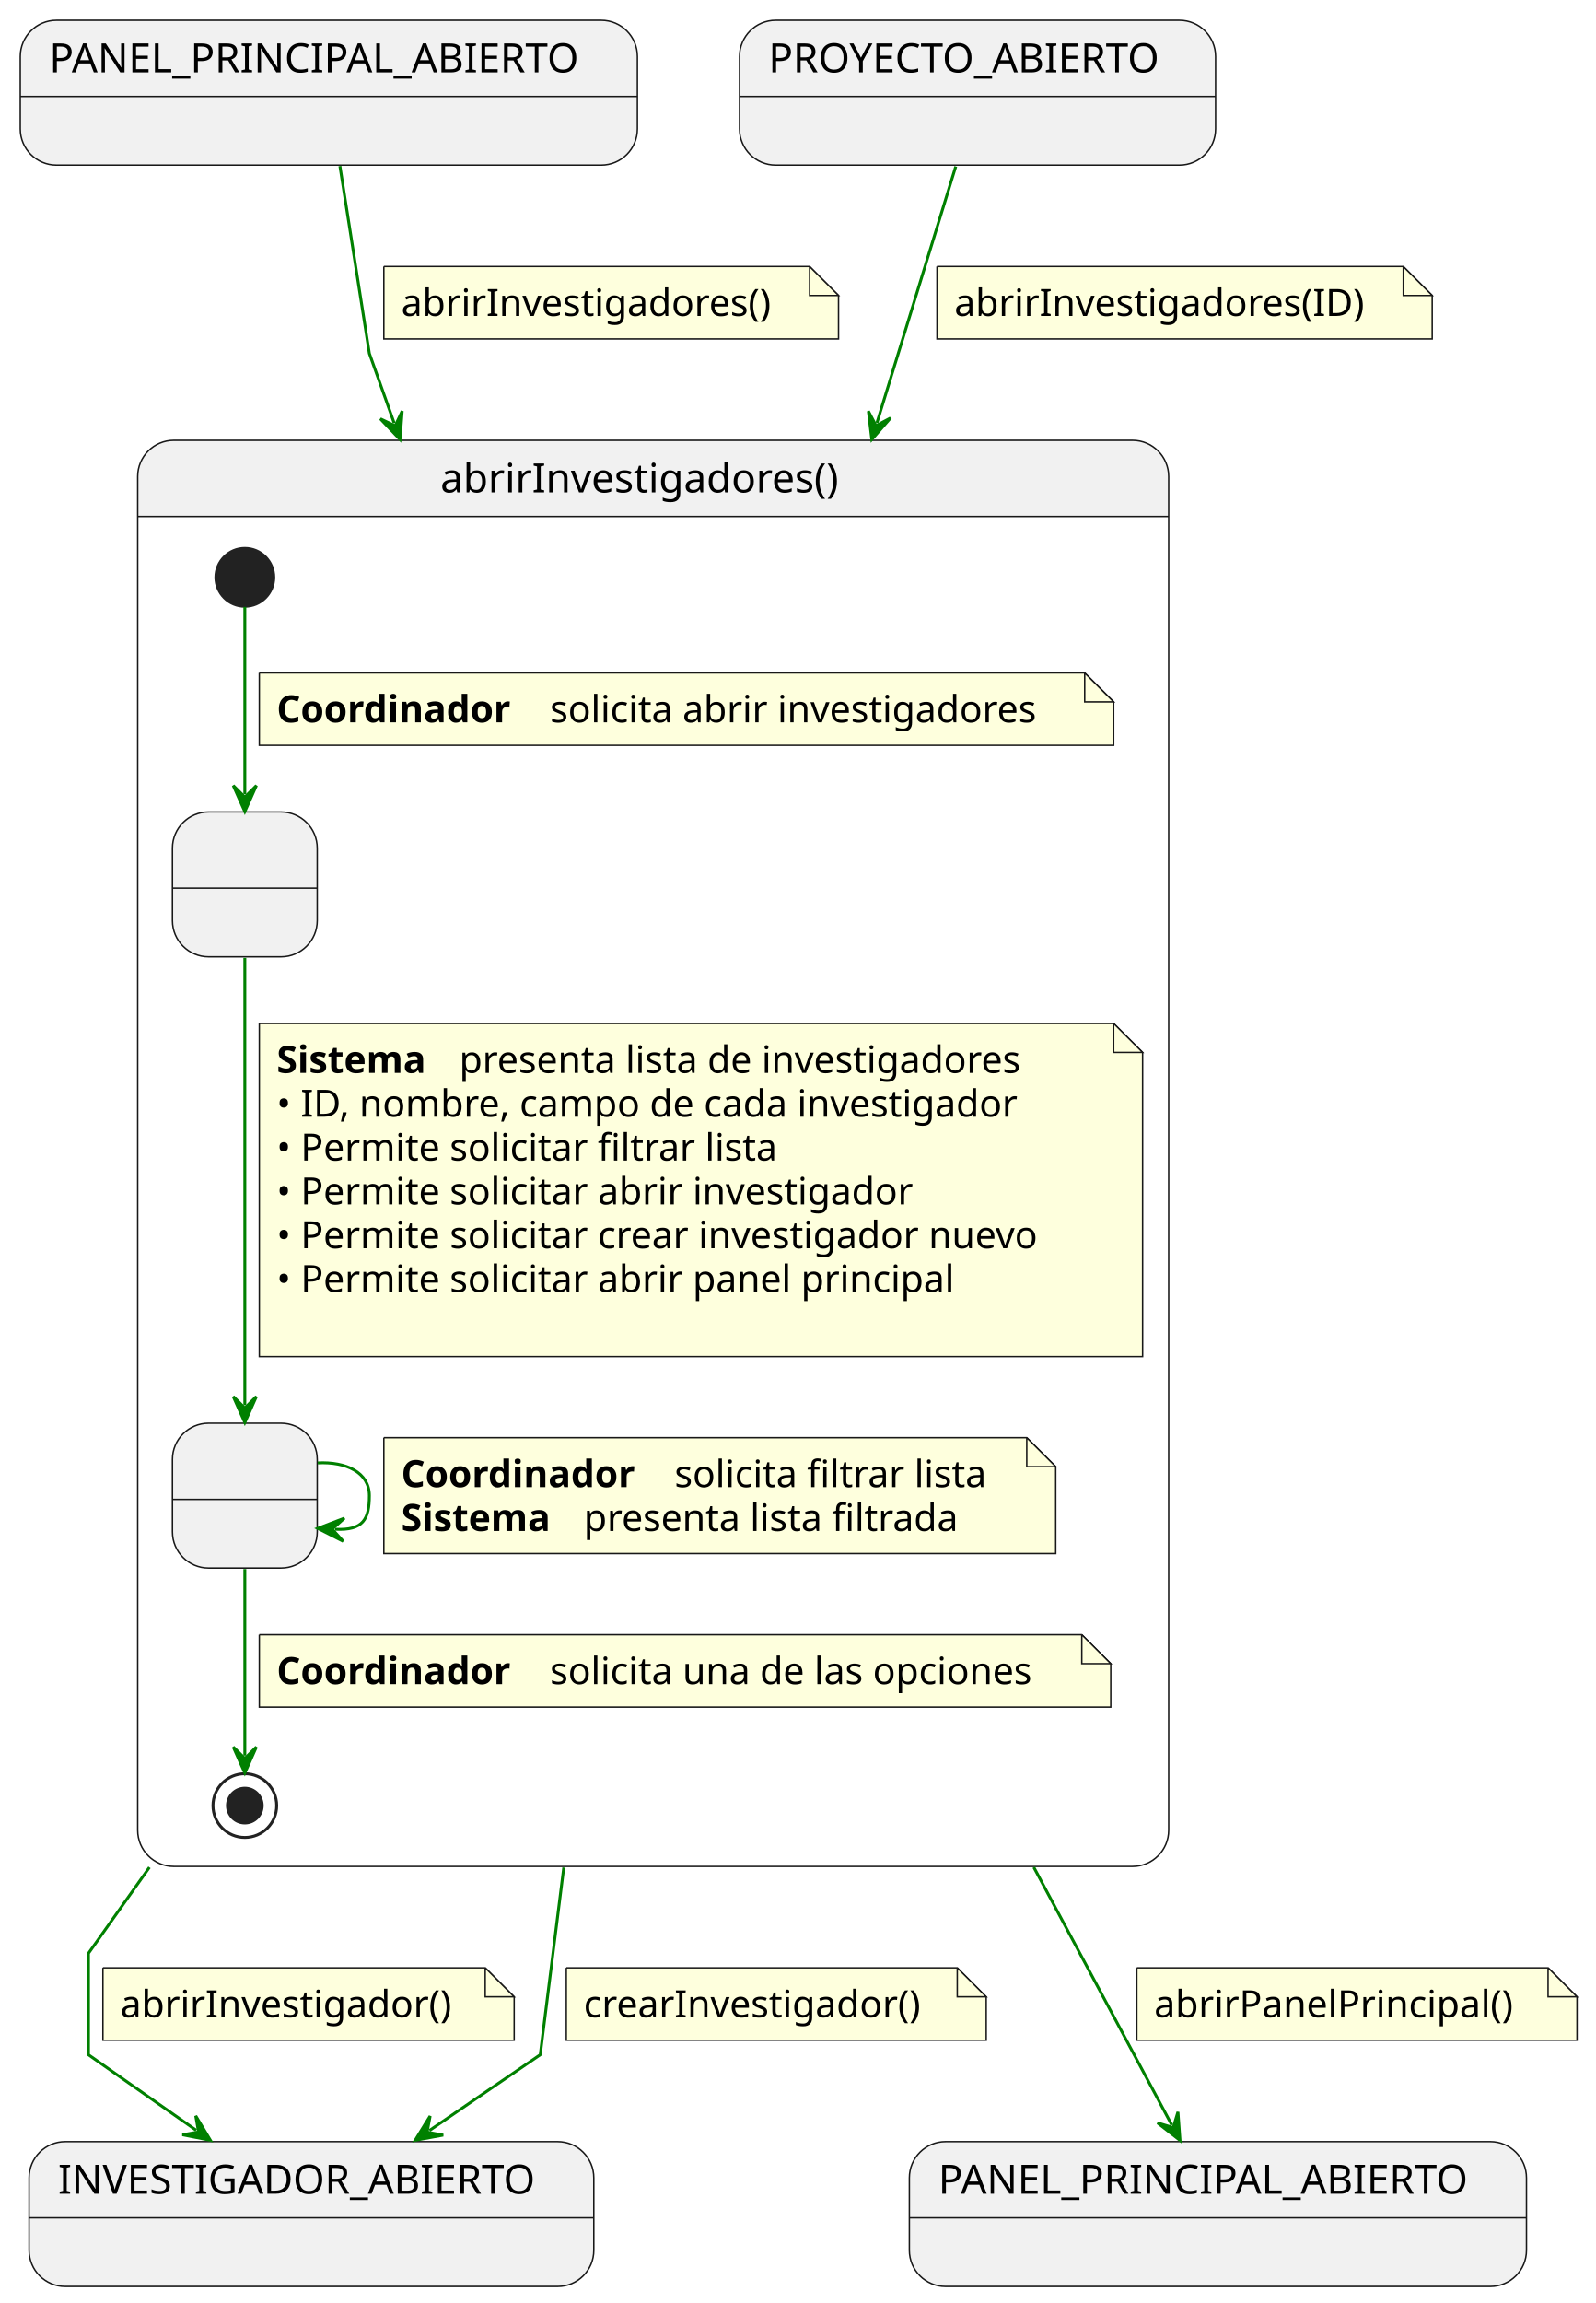
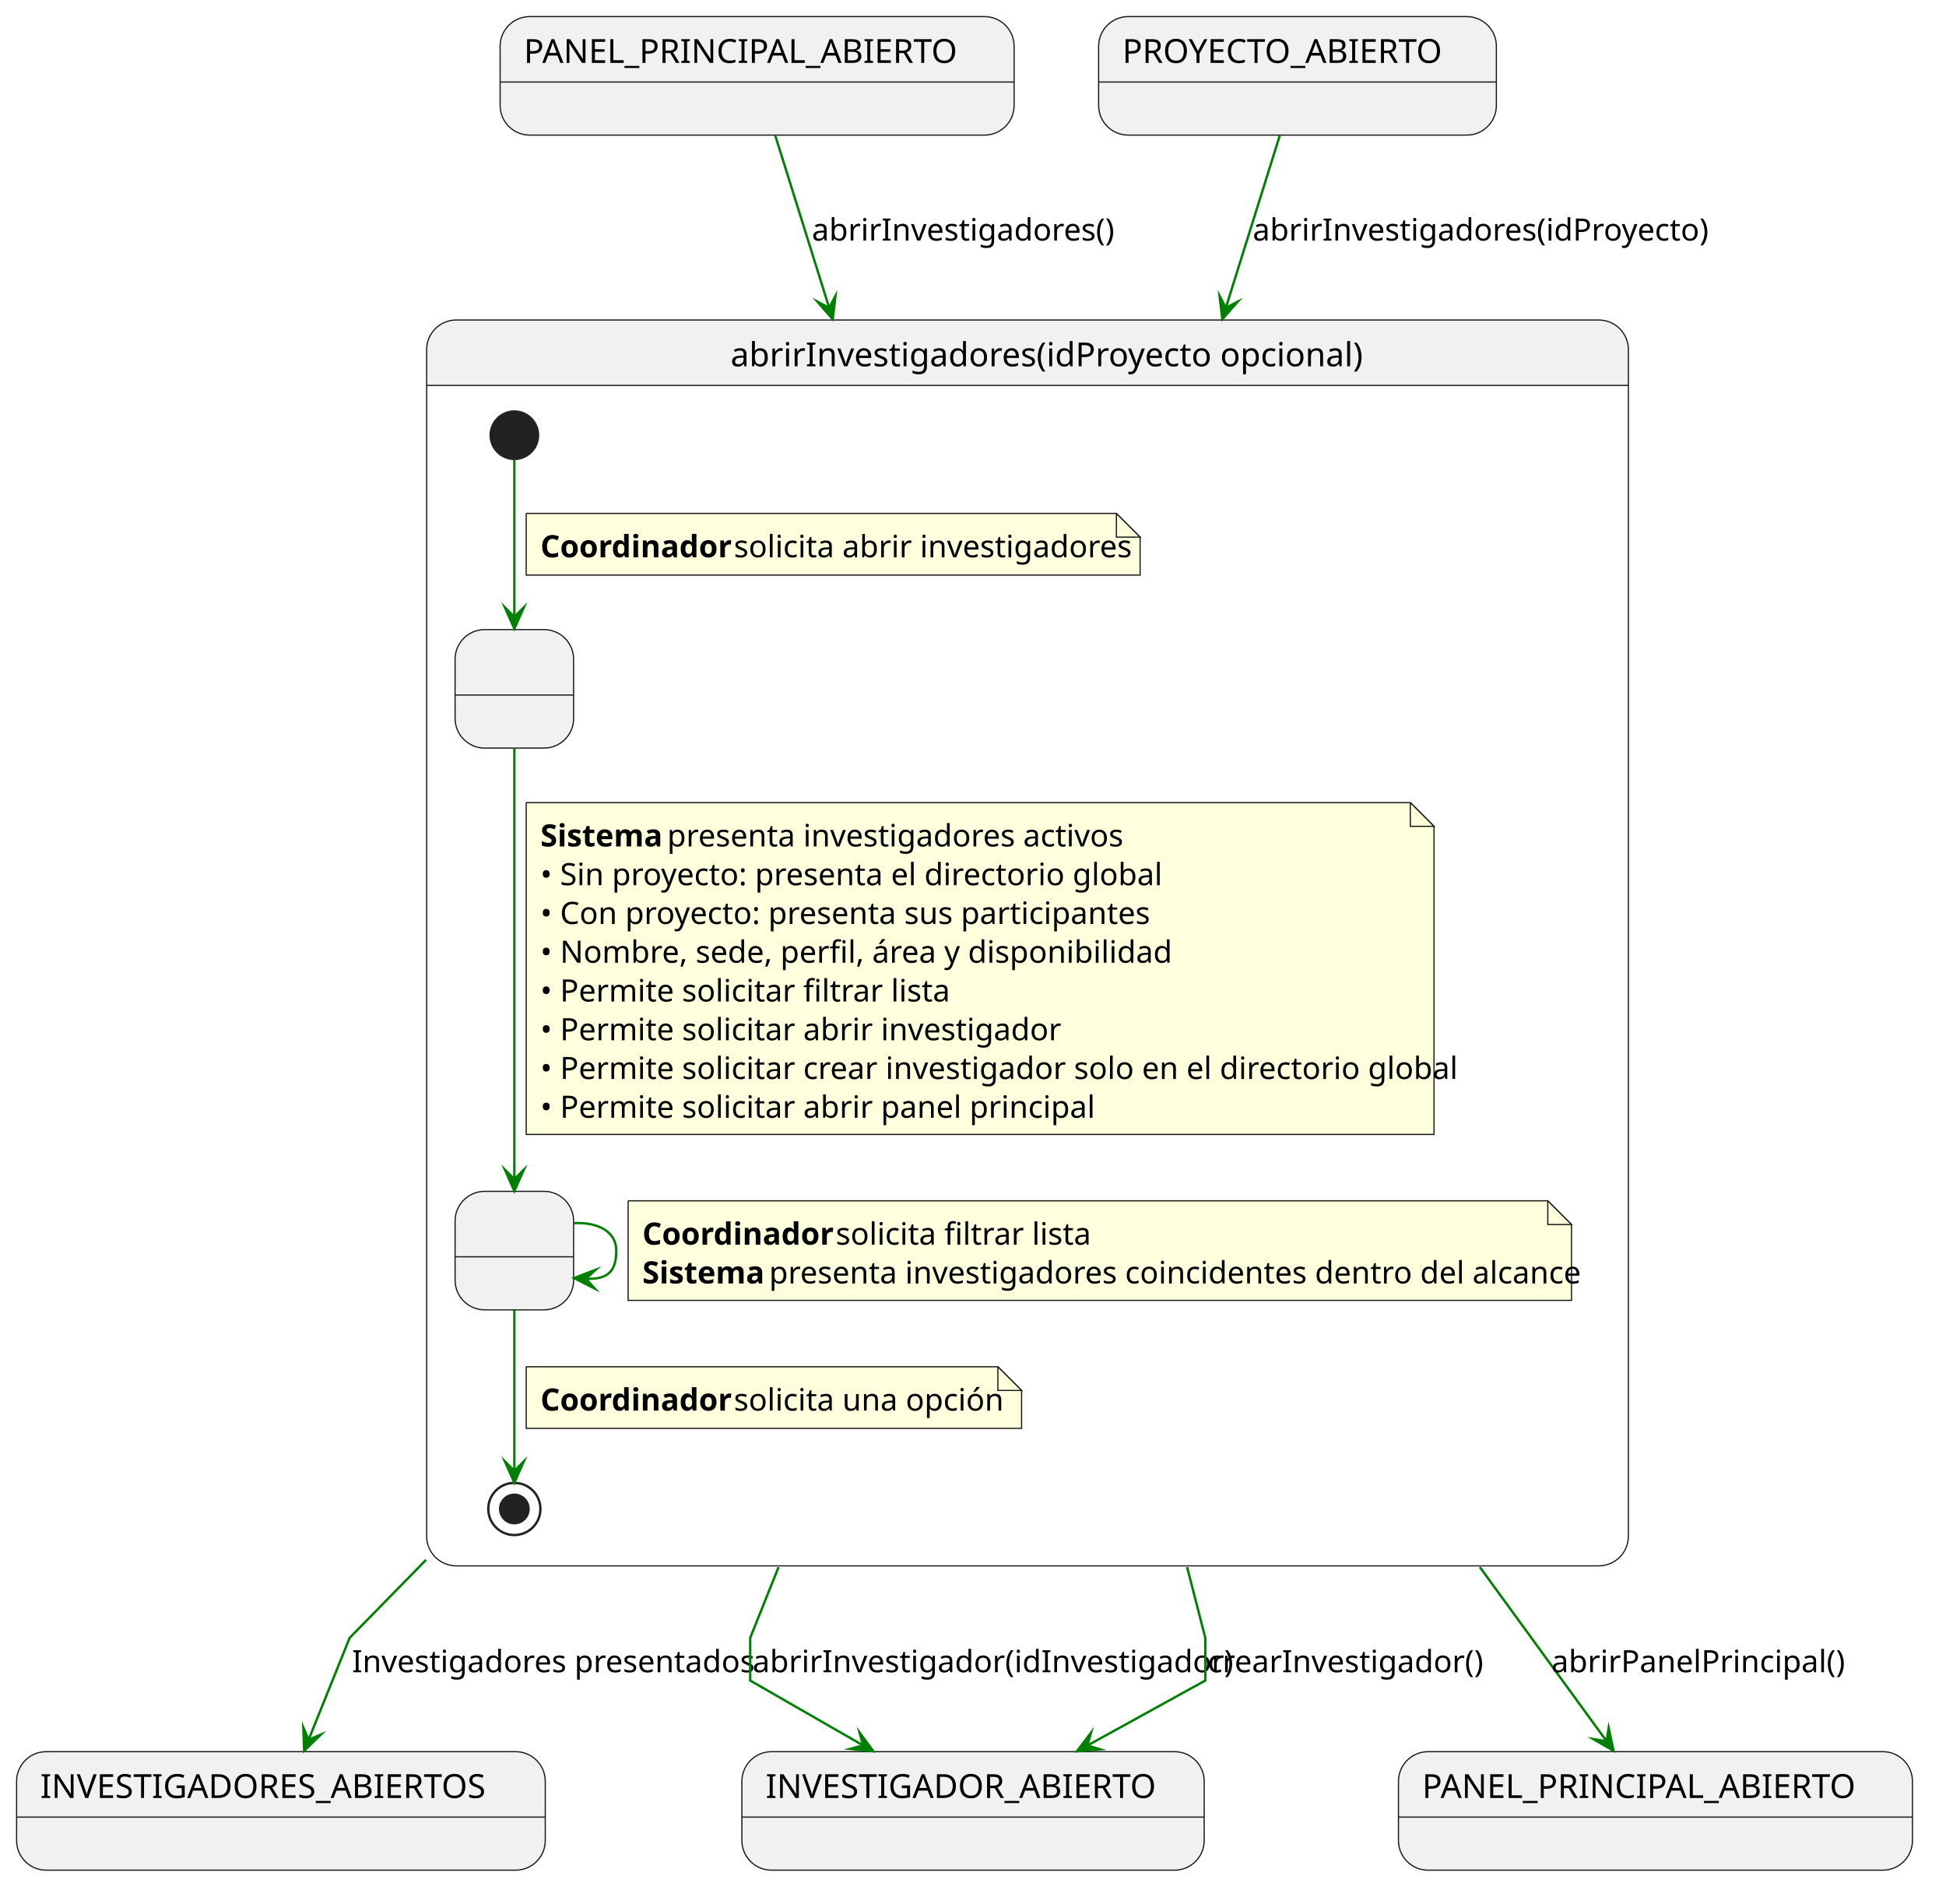
- <svg xmlns="http://www.w3.org/2000/svg" contentStyleType="text/css" data-diagram-type="STATE" height="795px" preserveAspectRatio="none" style="width:551px;height:795px;background:#FFFFFF;" version="1.1" viewBox="0 0 551 795" width="551px" zoomAndPan="magnify">
+ <svg xmlns="http://www.w3.org/2000/svg" contentStyleType="text/css" data-diagram-type="STATE" height="803px" preserveAspectRatio="none" style="width:821px;height:803px;background:#FFFFFF;" version="1.1" viewBox="0 0 821 803" width="821px" zoomAndPan="magnify">
  <defs />
  <g>
-     <g>
-       <rect fill="#F1F1F1" height="50" rx="12.5" ry="12.5" style="stroke:#181818;stroke-width:0.5;" width="213.088" x="7" y="7" />
-       <line style="stroke:#181818;stroke-width:0.5;" x1="7" x2="220.088" y1="33.297" y2="33.297" />
-       <text fill="#000000" font-family="sans-serif" font-size="14" lengthAdjust="spacing" textLength="193.088" x="17" y="24.995">PANEL_PRINCIPAL_ABIERTO</text>
+     <g class="entity" data-qualified-name="Panel" data-source-line="3" id="ent0001">
+       <rect fill="#F1F1F1" height="50" rx="12.5" ry="12.5" style="stroke:#181818;stroke-width:0.5;" width="216.848" x="211" y="7" />
+       <line style="stroke:#181818;stroke-width:0.5;" x1="211" x2="427.848" y1="34.609" y2="34.609" />
+       <text fill="#000000" font-family="sans-serif" font-size="14" lengthAdjust="spacing" textLength="196.848" x="221" y="26.533">PANEL_PRINCIPAL_ABIERTO</text>
    </g>
-     <path d="M60.04,152 L391.04,152 A12.5,12.5 0 0 1 403.54,164.5 L403.54,178.297 L47.54,178.297 L47.54,164.5 A12.5,12.5 0 0 1 60.04,152" fill="#F1F1F1" />
-     <rect fill="none" height="492.297" rx="12.5" ry="12.5" style="stroke:#181818;stroke-width:0.5;" width="356" x="47.54" y="152" />
-     <line style="stroke:#181818;stroke-width:0.5;" x1="47.54" x2="403.54" y1="178.297" y2="178.297" />
-     <text fill="#000000" font-family="sans-serif" font-size="14" lengthAdjust="spacing" textLength="146.945" x="152.067" y="169.995">abrirInvestigadores()</text>
-     <g>
-       <rect fill="#F1F1F1" height="50" rx="12.5" ry="12.5" style="stroke:#181818;stroke-width:0.5;" width="50" x="59.54" y="280.297" />
-       <line style="stroke:#181818;stroke-width:0.5;" x1="59.54" x2="109.54" y1="306.594" y2="306.594" />
-       <text fill="#000000" font-family="sans-serif" font-size="14" lengthAdjust="spacing" textLength="4.45" x="82.315" y="298.292"> </text>
+     <g class="entity" data-qualified-name="Proyecto" data-source-line="4" id="ent0002">
+       <rect fill="#F1F1F1" height="50" rx="12.5" ry="12.5" style="stroke:#181818;stroke-width:0.5;" width="167.807" x="463.5" y="7" />
+       <line style="stroke:#181818;stroke-width:0.5;" x1="463.5" x2="631.307" y1="34.609" y2="34.609" />
+       <text fill="#000000" font-family="sans-serif" font-size="14" lengthAdjust="spacing" textLength="147.807" x="473.5" y="26.533">PROYECTO_ABIERTO</text>
    </g>
-     <g>
-       <rect fill="#F1F1F1" height="50" rx="12.5" ry="12.5" style="stroke:#181818;stroke-width:0.5;" width="50" x="59.54" y="491.297" />
-       <line style="stroke:#181818;stroke-width:0.5;" x1="59.54" x2="109.54" y1="517.594" y2="517.594" />
-       <text fill="#000000" font-family="sans-serif" font-size="14" lengthAdjust="spacing" textLength="4.45" x="82.315" y="509.292"> </text>
+     <g class="entity" data-qualified-name="abrirInvestigadores" data-source-line="9" id="ent0003">
+       <path d="M192.5,135 L674.5,135 A12.5,12.5 0 0 1 687,147.5 L687,162.609 L180,162.609 L180,147.5 A12.5,12.5 0 0 1 192.5,135" fill="#F1F1F1" />
+       <rect fill="none" height="525.609" rx="12.5" ry="12.5" style="stroke:#181818;stroke-width:0.5;" width="507" x="180" y="135" />
+       <line style="stroke:#181818;stroke-width:0.5;" x1="180" x2="687" y1="162.609" y2="162.609" />
+       <text fill="#000000" font-family="sans-serif" font-size="14" lengthAdjust="spacing" textLength="250.571" x="308.214" y="154.533">abrirInvestigadores(idProyecto opcional)</text>
+       <g class="entity" data-qualified-name="abrirInvestigadores.MostrandoInvestigadores" data-source-line="10" id="ent0004">
+         <rect fill="#F1F1F1" height="50" rx="12.5" ry="12.5" style="stroke:#181818;stroke-width:0.5;" width="50" x="192" y="265.609" />
+         <line style="stroke:#181818;stroke-width:0.5;" x1="192" x2="242" y1="293.219" y2="293.219" />
+         <text fill="#000000" font-family="sans-serif" font-size="14" lengthAdjust="spacing" textLength="3.89" x="215.055" y="285.143"> </text>
+       </g>
+       <g class="entity" data-qualified-name="abrirInvestigadores.FiltrandoInvestigadores" data-source-line="11" id="ent0005">
+         <rect fill="#F1F1F1" height="50" rx="12.5" ry="12.5" style="stroke:#181818;stroke-width:0.5;" width="50" x="192" y="502.609" />
+         <line style="stroke:#181818;stroke-width:0.5;" x1="192" x2="242" y1="530.219" y2="530.219" />
+         <text fill="#000000" font-family="sans-serif" font-size="14" lengthAdjust="spacing" textLength="3.89" x="215.055" y="522.143"> </text>
+       </g>
+       <g class="start_entity" data-qualified-name="abrirInvestigadores..start.abrirInvestigadores" data-source-line="13" id="ent0008">
+         <ellipse cx="217" cy="183.609" fill="#222222" rx="10" ry="10" style="stroke:#222222;stroke-width:1;" />
+       </g>
+       <g class="end_entity" data-qualified-name="abrirInvestigadores..end.abrirInvestigadores" data-source-line="36" id="ent0012">
+         <ellipse cx="217" cy="636.609" fill="none" rx="11" ry="11" style="stroke:#222222;stroke-width:1;" />
+         <ellipse cx="217" cy="636.609" fill="#222222" rx="6" ry="6" style="stroke:#222222;stroke-width:1;" />
+       </g>
+       <g class="link" data-entity-1="ent0008" data-entity-2="ent0004" data-link-type="dependency" data-source-line="13" id="lnk9">
+         <path d="M217,193.929 C217,209.789 217,237.519 217,260.249" fill="none" id="*start*abrirInvestigadores-to-MostrandoInvestigadores" style="stroke:#008000;stroke-width:1;" />
+         <polygon fill="#008000" points="217,265.249,221,256.249,217,260.249,213,256.249,217,265.249" style="stroke:#008000;stroke-width:1;stroke-linejoin:miter;stroke-miterlimit:10;" />
+         <path d="M222,216.609 L222,242.609 L481,242.609 L481,226.609 L471,216.609 L222,216.609" fill="#FEFFDD" style="stroke:#181818;stroke-width:0.5;" />
+         <path d="M471,216.609 L471,226.609 L481,226.609 L471,216.609" fill="#FEFFDD" style="stroke:#181818;stroke-width:0.5;" />
+         <text fill="#000000" font-family="sans-serif" font-size="13" font-weight="700" lengthAdjust="spacing" textLength="77.994" x="228" y="235.105">Coordinador</text>
+         <text fill="#000000" font-family="sans-serif" font-size="13" lengthAdjust="spacing" textLength="156.793" x="309.606" y="235.105">solicita abrir investigadores</text>
+       </g>
+       <g class="link" data-entity-1="ent0004" data-entity-2="ent0005" data-link-type="dependency" data-source-line="18" id="lnk10">
+         <path d="M217,315.869 C217,361.019 217,452.429 217,497.479" fill="none" id="MostrandoInvestigadores-to-FiltrandoInvestigadores" style="stroke:#008000;stroke-width:1;" />
+         <polygon fill="#008000" points="217,502.479,221,493.479,217,497.479,213,493.479,217,502.479" style="stroke:#008000;stroke-width:1;stroke-linejoin:miter;stroke-miterlimit:10;" />
+         <path d="M222,338.609 L222,478.609 L605,478.609 L605,348.609 L595,338.609 L222,338.609" fill="#FEFFDD" style="stroke:#181818;stroke-width:0.5;" />
+         <path d="M595,338.609 L595,348.609 L605,348.609 L595,338.609" fill="#FEFFDD" style="stroke:#181818;stroke-width:0.5;" />
+         <text fill="#000000" font-family="sans-serif" font-size="13" font-weight="700" lengthAdjust="spacing" textLength="49.861" x="228" y="357.104">Sistema</text>
+         <text fill="#000000" font-family="sans-serif" font-size="13" lengthAdjust="spacing" textLength="182.102" x="281.473" y="357.104">presenta investigadores activos</text>
+         <text fill="#000000" font-family="sans-serif" font-size="13" lengthAdjust="spacing" textLength="248.085" x="228" y="373.456">• Sin proyecto: presenta el directorio global</text>
+         <text fill="#000000" font-family="sans-serif" font-size="13" lengthAdjust="spacing" textLength="245.191" x="228" y="389.808">• Con proyecto: presenta sus participantes</text>
+         <text fill="#000000" font-family="sans-serif" font-size="13" lengthAdjust="spacing" textLength="251.691" x="228" y="406.159">• Nombre, sede, perfil, área y disponibilidad</text>
+         <text fill="#000000" font-family="sans-serif" font-size="13" lengthAdjust="spacing" textLength="160.589" x="228" y="422.511">• Permite solicitar filtrar lista</text>
+         <text fill="#000000" font-family="sans-serif" font-size="13" lengthAdjust="spacing" textLength="204.686" x="228" y="438.862">• Permite solicitar abrir investigador</text>
+         <text fill="#000000" font-family="sans-serif" font-size="13" lengthAdjust="spacing" textLength="362.946" x="228" y="455.214">• Permite solicitar crear investigador solo en el directorio global</text>
+         <text fill="#000000" font-family="sans-serif" font-size="13" lengthAdjust="spacing" textLength="218.423" x="228" y="471.565">• Permite solicitar abrir panel principal</text>
+       </g>
+       <g class="link" data-entity-1="ent0005" data-entity-2="ent0005" data-link-type="dependency" data-source-line="30" id="lnk11">
+         <path d="M242.18,516.029 C251.91,515.519 260,519.379 260,527.609 C260,535.839 256.903,539.961 247.173,539.451" fill="none" id="FiltrandoInvestigadores-to-FiltrandoInvestigadores" style="stroke:#008000;stroke-width:1;" />
+         <polygon fill="#008000" points="242.18,539.189,250.958,543.655,247.173,539.451,251.377,535.666,242.18,539.189" style="stroke:#008000;stroke-width:1;stroke-linejoin:miter;stroke-miterlimit:10;" />
+         <path d="M265,506.609 L265,548.609 L663,548.609 L663,516.609 L653,506.609 L265,506.609" fill="#FEFFDD" style="stroke:#181818;stroke-width:0.5;" />
+         <path d="M653,506.609 L653,516.609 L663,516.609 L653,506.609" fill="#FEFFDD" style="stroke:#181818;stroke-width:0.5;" />
+         <text fill="#000000" font-family="sans-serif" font-size="13" font-weight="700" lengthAdjust="spacing" textLength="77.994" x="271" y="525.105">Coordinador</text>
+         <text fill="#000000" font-family="sans-serif" font-size="13" lengthAdjust="spacing" textLength="98.966" x="352.606" y="525.105">solicita filtrar lista</text>
+         <text fill="#000000" font-family="sans-serif" font-size="13" font-weight="700" lengthAdjust="spacing" textLength="49.861" x="271" y="541.456">Sistema</text>
+         <text fill="#000000" font-family="sans-serif" font-size="13" lengthAdjust="spacing" textLength="323.762" x="324.473" y="541.456">presenta investigadores coincidentes dentro del alcance</text>
+       </g>
+       <g class="link" data-entity-1="ent0005" data-entity-2="ent0012" data-link-type="dependency" data-source-line="36" id="lnk13">
+         <path d="M217,552.619 C217,575.539 217,603.969 217,620.529" fill="none" id="FiltrandoInvestigadores-to-*end*abrirInvestigadores" style="stroke:#008000;stroke-width:1;" />
+         <polygon fill="#008000" points="217,625.529,221,616.529,217,620.529,213,616.529,217,625.529" style="stroke:#008000;stroke-width:1;stroke-linejoin:miter;stroke-miterlimit:10;" />
+         <path d="M222,576.609 L222,602.609 L431,602.609 L431,586.609 L421,576.609 L222,576.609" fill="#FEFFDD" style="stroke:#181818;stroke-width:0.5;" />
+         <path d="M421,576.609 L421,586.609 L431,586.609 L421,576.609" fill="#FEFFDD" style="stroke:#181818;stroke-width:0.5;" />
+         <text fill="#000000" font-family="sans-serif" font-size="13" font-weight="700" lengthAdjust="spacing" textLength="77.994" x="228" y="595.105">Coordinador</text>
+         <text fill="#000000" font-family="sans-serif" font-size="13" lengthAdjust="spacing" textLength="106.958" x="309.606" y="595.105">solicita una opción</text>
+       </g>
    </g>
-     <ellipse cx="84.54" cy="199.297" fill="#222222" rx="10" ry="10" style="stroke:#222222;stroke-width:1;" />
-     <ellipse cx="84.54" cy="623.297" fill="none" rx="11" ry="11" style="stroke:#222222;stroke-width:1;" />
-     <ellipse cx="84.54" cy="623.297" fill="#222222" rx="6" ry="6" style="stroke:#222222;stroke-width:1;" />
-     <g class="link" data-entity-1="ent0003" data-entity-2="ent0004" data-link-type="dependency" data-source-line="14" id="lnk4">
-       <path d="M84.54,209.527 C84.54,225.237 84.54,251.657 84.54,274.167" fill="none" id="*start*abrirInvestigadores-to-MostrandoLista" style="stroke:#008000;stroke-width:1;" />
-       <polygon fill="#008000" points="84.54,280.167,88.54,271.167,84.54,275.167,80.54,271.167,84.54,280.167" style="stroke:#008000;stroke-width:1;" />
-       <path d="M89.54,232.297 L89.54,257.297 L384.54,257.297 L384.54,242.297 L374.54,232.297 L89.54,232.297" fill="#FEFFDD" style="stroke:#181818;stroke-width:0.5;" />
-       <path d="M374.54,232.297 L374.54,242.297 L384.54,242.297 L374.54,232.297" fill="#FEFFDD" style="stroke:#181818;stroke-width:0.5;" />
-       <text fill="#000000" font-family="sans-serif" font-size="13" font-weight="bold" lengthAdjust="spacing" textLength="90.251" x="95.54" y="249.364">Coordinador</text>
-       <text fill="#000000" font-family="sans-serif" font-size="13" lengthAdjust="spacing" textLength="180.121" x="189.923" y="249.364">solicita abrir investigadores</text>
+     <g class="entity" data-qualified-name="INVESTIGADORES_ABIERTOS" data-source-line="42" id="ent0014">
+       <rect fill="#F1F1F1" height="50" rx="12.5" ry="12.5" style="stroke:#181818;stroke-width:0.5;" width="223.048" x="7" y="739" />
+       <line style="stroke:#181818;stroke-width:0.5;" x1="7" x2="230.048" y1="766.609" y2="766.609" />
+       <text fill="#000000" font-family="sans-serif" font-size="14" lengthAdjust="spacing" textLength="203.048" x="17" y="758.533">INVESTIGADORES_ABIERTOS</text>
    </g>
-     <g class="link" data-entity-1="ent0004" data-entity-2="ent0005" data-link-type="dependency" data-source-line="19" id="lnk5">
-       <path d="M84.54,330.677 C84.54,370.957 84.54,444.897 84.54,485.067" fill="none" id="MostrandoLista-to-FiltrandoLista" style="stroke:#008000;stroke-width:1;" />
-       <polygon fill="#008000" points="84.54,491.067,88.54,482.067,84.54,486.067,80.54,482.067,84.54,491.067" style="stroke:#008000;stroke-width:1;" />
-       <path d="M89.54,353.297 L89.54,468.297 L394.54,468.297 L394.54,363.297 L384.54,353.297 L89.54,353.297" fill="#FEFFDD" style="stroke:#181818;stroke-width:0.5;" />
-       <path d="M384.54,353.297 L384.54,363.297 L394.54,363.297 L384.54,353.297" fill="#FEFFDD" style="stroke:#181818;stroke-width:0.5;" />
-       <text fill="#000000" font-family="sans-serif" font-size="13" font-weight="bold" lengthAdjust="spacing" textLength="58.906" x="95.54" y="370.364">Sistema</text>
-       <text fill="#000000" font-family="sans-serif" font-size="13" lengthAdjust="spacing" textLength="208.94" x="158.579" y="370.364">presenta lista de investigadores</text>
-       <text fill="#000000" font-family="sans-serif" font-size="13" lengthAdjust="spacing" textLength="277.38" x="95.54" y="385.497">• ID, nombre, campo de cada investigador</text>
-       <text fill="#000000" font-family="sans-serif" font-size="13" lengthAdjust="spacing" textLength="188.481" x="95.54" y="400.629">• Permite solicitar filtrar lista</text>
-       <text fill="#000000" font-family="sans-serif" font-size="13" lengthAdjust="spacing" textLength="237.18" x="95.54" y="415.762">• Permite solicitar abrir investigador</text>
-       <text fill="#000000" font-family="sans-serif" font-size="13" lengthAdjust="spacing" textLength="284.718" x="95.54" y="430.895">• Permite solicitar crear investigador nuevo</text>
-       <text fill="#000000" font-family="sans-serif" font-size="13" lengthAdjust="spacing" textLength="252.624" x="95.54" y="446.028">• Permite solicitar abrir panel principal</text>
-       <text fill="#000000" font-family="sans-serif" font-size="13" lengthAdjust="spacing" textLength="4.132" x="95.54" y="461.161"> </text>
+     <g class="entity" data-qualified-name="INVESTIGADOR_ABIERTO" data-source-line="43" id="ent0016">
+       <rect fill="#F1F1F1" height="50" rx="12.5" ry="12.5" style="stroke:#181818;stroke-width:0.5;" width="195.034" x="313" y="739" />
+       <line style="stroke:#181818;stroke-width:0.5;" x1="313" x2="508.034" y1="766.609" y2="766.609" />
+       <text fill="#000000" font-family="sans-serif" font-size="14" lengthAdjust="spacing" textLength="175.034" x="323" y="758.533">INVESTIGADOR_ABIERTO</text>
    </g>
-     <g class="link" data-entity-1="ent0005" data-entity-2="ent0005" data-link-type="dependency" data-source-line="30" id="lnk6">
-       <path d="M109.72,504.997 C119.45,504.497 127.54,508.257 127.54,516.297 C127.54,524.337 125.442,528.405 115.712,527.905" fill="none" id="FiltrandoLista-to-FiltrandoLista" style="stroke:#008000;stroke-width:1;" />
-       <polygon fill="#008000" points="109.72,527.597,118.503,532.053,114.713,527.854,118.913,524.064,109.72,527.597" style="stroke:#008000;stroke-width:1;" />
-       <path d="M132.54,496.297 L132.54,536.297 L364.54,536.297 L364.54,506.297 L354.54,496.297 L132.54,496.297" fill="#FEFFDD" style="stroke:#181818;stroke-width:0.5;" />
-       <path d="M354.54,496.297 L354.54,506.297 L364.54,506.297 L354.54,496.297" fill="#FEFFDD" style="stroke:#181818;stroke-width:0.5;" />
-       <text fill="#000000" font-family="sans-serif" font-size="13" font-weight="bold" lengthAdjust="spacing" textLength="90.251" x="138.54" y="513.364">Coordinador</text>
-       <text fill="#000000" font-family="sans-serif" font-size="13" lengthAdjust="spacing" textLength="116.651" x="232.923" y="513.364">solicita filtrar lista</text>
-       <text fill="#000000" font-family="sans-serif" font-size="13" font-weight="bold" lengthAdjust="spacing" textLength="58.906" x="138.54" y="528.497">Sistema</text>
-       <text fill="#000000" font-family="sans-serif" font-size="13" lengthAdjust="spacing" textLength="139.42" x="201.579" y="528.497">presenta lista filtrada</text>
+     <g class="entity" data-qualified-name="PANEL_PRINCIPAL_ABIERTO" data-source-line="45" id="ent0019">
+       <rect fill="#F1F1F1" height="50" rx="12.5" ry="12.5" style="stroke:#181818;stroke-width:0.5;" width="216.848" x="590" y="739" />
+       <line style="stroke:#181818;stroke-width:0.5;" x1="590" x2="806.848" y1="766.609" y2="766.609" />
+       <text fill="#000000" font-family="sans-serif" font-size="14" lengthAdjust="spacing" textLength="196.848" x="600" y="758.533">PANEL_PRINCIPAL_ABIERTO</text>
    </g>
-     <g class="link" data-entity-1="ent0005" data-entity-2="ent0007" data-link-type="dependency" data-source-line="36" id="lnk8">
-       <path d="M84.54,541.647 C84.54,563.947 84.54,589.857 84.54,606.037" fill="none" id="FiltrandoLista-to-*end*abrirInvestigadores" style="stroke:#008000;stroke-width:1;" />
-       <polygon fill="#008000" points="84.54,612.037,88.54,603.037,84.54,607.037,80.54,603.037,84.54,612.037" style="stroke:#008000;stroke-width:1;" />
-       <path d="M89.54,564.297 L89.54,589.297 L383.54,589.297 L383.54,574.297 L373.54,564.297 L89.54,564.297" fill="#FEFFDD" style="stroke:#181818;stroke-width:0.5;" />
-       <path d="M373.54,564.297 L373.54,574.297 L383.54,574.297 L373.54,564.297" fill="#FEFFDD" style="stroke:#181818;stroke-width:0.5;" />
-       <text fill="#000000" font-family="sans-serif" font-size="13" font-weight="bold" lengthAdjust="spacing" textLength="90.251" x="95.54" y="581.364">Coordinador</text>
-       <text fill="#000000" font-family="sans-serif" font-size="13" lengthAdjust="spacing" textLength="179.277" x="189.923" y="581.364">solicita una de las opciones</text>
+     <g class="link" data-entity-1="ent0001" data-entity-2="ent0003" data-link-type="dependency" data-source-line="6" id="lnk6">
+       <path d="M327.07,57.16 C332.84,75.58 339.956,98.329 349.836,129.879" fill="none" id="Panel-to-abrirInvestigadores" style="stroke:#008000;stroke-width:1;" />
+       <polygon fill="#008000" points="351.33,134.65,352.458,124.866,349.836,129.879,344.823,127.257,351.33,134.65" style="stroke:#008000;stroke-width:1;stroke-linejoin:miter;stroke-miterlimit:10;" />
+       <text fill="#000000" font-family="sans-serif" font-size="13" lengthAdjust="spacing" textLength="119.215" x="342.5" y="101.495">abrirInvestigadores()</text>
    </g>
-     <g>
-       <rect fill="#F1F1F1" height="50" rx="12.5" ry="12.5" style="stroke:#181818;stroke-width:0.5;" width="164.389" x="255.35" y="7" />
-       <line style="stroke:#181818;stroke-width:0.5;" x1="255.35" x2="419.739" y1="33.297" y2="33.297" />
-       <text fill="#000000" font-family="sans-serif" font-size="14" lengthAdjust="spacing" textLength="144.389" x="265.35" y="24.995">PROYECTO_ABIERTO</text>
+     <g class="link" data-entity-1="ent0002" data-entity-2="ent0003" data-link-type="dependency" data-source-line="7" id="lnk7">
+       <path d="M539.93,57.16 C534.16,75.58 527.044,98.329 517.164,129.879" fill="none" id="Proyecto-to-abrirInvestigadores" style="stroke:#008000;stroke-width:1;" />
+       <polygon fill="#008000" points="515.67,134.65,522.177,127.257,517.164,129.879,514.542,124.866,515.67,134.65" style="stroke:#008000;stroke-width:1;stroke-linejoin:miter;stroke-miterlimit:10;" />
+       <text fill="#000000" font-family="sans-serif" font-size="13" lengthAdjust="spacing" textLength="180.635" x="528.5" y="101.495">abrirInvestigadores(idProyecto)</text>
    </g>
-     <g>
-       <rect fill="#F1F1F1" height="50" rx="12.5" ry="12.5" style="stroke:#181818;stroke-width:0.5;" width="195" x="10.04" y="739.3" />
-       <line style="stroke:#181818;stroke-width:0.5;" x1="10.04" x2="205.04" y1="765.597" y2="765.597" />
-       <text fill="#000000" font-family="sans-serif" font-size="14" lengthAdjust="spacing" textLength="175" x="20.04" y="757.295">INVESTIGADOR_ABIERTO</text>
+     <g class="link" data-entity-1="ent0003" data-entity-2="ent0014" data-link-type="dependency" data-source-line="42" id="lnk15">
+       <path d="M179.75,658.07 C159.99,678.25 147.5,691 147.5,691 C147.5,691 138.598,713.102 130.188,733.982" fill="none" id="abrirInvestigadores-to-INVESTIGADORES_ABIERTOS" style="stroke:#008000;stroke-width:1;" />
+       <polygon fill="#008000" points="128.32,738.62,135.393,731.766,130.188,733.982,127.972,728.777,128.32,738.62" style="stroke:#008000;stroke-width:1;stroke-linejoin:miter;stroke-miterlimit:10;" />
+       <text fill="#000000" font-family="sans-serif" font-size="13" lengthAdjust="spacing" textLength="159.713" x="148.5" y="705.495">Investigadores presentados</text>
    </g>
-     <g>
-       <rect fill="#F1F1F1" height="50" rx="12.5" ry="12.5" style="stroke:#181818;stroke-width:0.5;" width="213.088" x="314" y="739.3" />
-       <line style="stroke:#181818;stroke-width:0.5;" x1="314" x2="527.088" y1="765.597" y2="765.597" />
-       <text fill="#000000" font-family="sans-serif" font-size="14" lengthAdjust="spacing" textLength="193.088" x="324" y="757.295">PANEL_PRINCIPAL_ABIERTO</text>
+     <g class="link" data-entity-1="ent0003" data-entity-2="ent0016" data-link-type="dependency" data-source-line="43" id="lnk17">
+       <path d="M328.47,661.12 C321.1,679.52 316.5,691 316.5,691 C316.5,691 316.5,709 316.5,709 C316.5,709 339.084,721.981 364.114,736.351" fill="none" id="abrirInvestigadores-to-INVESTIGADOR_ABIERTO" style="stroke:#008000;stroke-width:1;" />
+       <polygon fill="#008000" points="368.45,738.84,362.636,730.89,364.114,736.351,358.653,737.828,368.45,738.84" style="stroke:#008000;stroke-width:1;stroke-linejoin:miter;stroke-miterlimit:10;" />
+       <text fill="#000000" font-family="sans-serif" font-size="13" lengthAdjust="spacing" textLength="186.424" x="317.5" y="705.495">abrirInvestigador(idInvestigador)</text>
    </g>
-     <g class="link" data-entity-1="ent0002" data-entity-2="ent0003" data-link-type="dependency" data-source-line="4" id="lnk2">
-       <path d="M117.37,57.32 C121.51,83.67 127.54,122 127.54,122 C127.54,122 129.619,127.817 136.109,146.057" fill="none" id="in1-to-abrirInvestigadores" style="stroke:#008000;stroke-width:1;" />
-       <polygon fill="#008000" points="138.12,151.71,138.871,141.89,136.444,146.999,131.334,144.572,138.12,151.71" style="stroke:#008000;stroke-width:1;" />
-       <path d="M132.54,92 L132.54,117 L289.54,117 L289.54,102 L279.54,92 L132.54,92" fill="#FEFFDD" style="stroke:#181818;stroke-width:0.5;" />
-       <path d="M279.54,92 L279.54,102 L289.54,102 L279.54,92" fill="#FEFFDD" style="stroke:#181818;stroke-width:0.5;" />
-       <text fill="#000000" font-family="sans-serif" font-size="13" lengthAdjust="spacing" textLength="136.449" x="138.54" y="109.067">abrirInvestigadores()</text>
+     <g class="link" data-entity-1="ent0003" data-entity-2="ent0016" data-link-type="dependency" data-source-line="44" id="lnk18">
+       <path d="M500.83,661.12 C505.55,679.52 508.5,691 508.5,691 C508.5,691 508.5,709 508.5,709 C508.5,709 484.81,722.058 458.72,736.428" fill="none" id="abrirInvestigadores-to-INVESTIGADOR_ABIERTO-1" style="stroke:#008000;stroke-width:1;" />
+       <polygon fill="#008000" points="454.34,738.84,464.153,738.002,458.72,736.428,460.293,730.994,454.34,738.84" style="stroke:#008000;stroke-width:1;stroke-linejoin:miter;stroke-miterlimit:10;" />
+       <text fill="#000000" font-family="sans-serif" font-size="13" lengthAdjust="spacing" textLength="109.097" x="509.5" y="705.495">crearInvestigador()</text>
    </g>
-     <g class="link" data-entity-1="ent0009" data-entity-2="ent0003" data-link-type="dependency" data-source-line="43" id="lnk10">
-       <path d="M330.02,57.46 C323.35,79.15 314.613,107.545 302.793,145.985" fill="none" id="PROYECTO_ABIERTO-to-abrirInvestigadores" style="stroke:#008000;stroke-width:1;" />
-       <polygon fill="#008000" points="301.03,151.72,307.498,144.293,302.5,146.941,299.852,141.942,301.03,151.72" style="stroke:#008000;stroke-width:1;" />
-       <path d="M323.54,92 L323.54,117 L494.54,117 L494.54,102 L484.54,92 L323.54,92" fill="#FEFFDD" style="stroke:#181818;stroke-width:0.5;" />
-       <path d="M484.54,92 L484.54,102 L494.54,102 L484.54,92" fill="#FEFFDD" style="stroke:#181818;stroke-width:0.5;" />
-       <text fill="#000000" font-family="sans-serif" font-size="13" lengthAdjust="spacing" textLength="150.293" x="329.54" y="109.067">abrirInvestigadores(ID)</text>
-     </g>
-     <g class="link" data-entity-1="ent0003" data-entity-2="ent0011" data-link-type="dependency" data-source-line="49" id="lnk12">
-       <path d="M51.6,644.59 C38.67,662.84 30.54,674.3 30.54,674.3 C30.54,674.3 30.54,709.3 30.54,709.3 C30.54,709.3 47.368,721.094 67.738,735.384" fill="none" id="abrirInvestigadores-to-INVESTIGADOR_ABIERTO" style="stroke:#008000;stroke-width:1;" />
-       <polygon fill="#008000" points="72.65,738.83,67.579,730.387,68.557,735.958,62.985,736.936,72.65,738.83" style="stroke:#008000;stroke-width:1;" />
-       <path d="M35.54,679.3 L35.54,704.3 L177.54,704.3 L177.54,689.3 L167.54,679.3 L35.54,679.3" fill="#FEFFDD" style="stroke:#181818;stroke-width:0.5;" />
-       <path d="M167.54,679.3 L167.54,689.3 L177.54,689.3 L167.54,679.3" fill="#FEFFDD" style="stroke:#181818;stroke-width:0.5;" />
-       <text fill="#000000" font-family="sans-serif" font-size="13" lengthAdjust="spacing" textLength="121.678" x="41.54" y="696.367">abrirInvestigador()</text>
-     </g>
-     <g class="link" data-entity-1="ent0003" data-entity-2="ent0011" data-link-type="dependency" data-source-line="54" id="lnk13">
-       <path d="M194.67,644.66 C189.91,682.5 186.54,709.3 186.54,709.3 C186.54,709.3 169.203,721.154 148.303,735.443" fill="none" id="abrirInvestigadores-to-INVESTIGADOR_ABIERTO-1" style="stroke:#008000;stroke-width:1;" />
-       <polygon fill="#008000" points="143.35,738.83,153.037,737.052,147.477,736.008,148.522,730.448,143.35,738.83" style="stroke:#008000;stroke-width:1;" />
-       <path d="M195.54,679.3 L195.54,704.3 L340.54,704.3 L340.54,689.3 L330.54,679.3 L195.54,679.3" fill="#FEFFDD" style="stroke:#181818;stroke-width:0.5;" />
-       <path d="M330.54,679.3 L330.54,689.3 L340.54,689.3 L330.54,679.3" fill="#FEFFDD" style="stroke:#181818;stroke-width:0.5;" />
-       <text fill="#000000" font-family="sans-serif" font-size="13" lengthAdjust="spacing" textLength="124.96" x="201.54" y="696.367">crearInvestigador()</text>
-     </g>
-     <g class="link" data-entity-1="ent0003" data-entity-2="ent0014" data-link-type="dependency" data-source-line="60" id="lnk15">
-       <path d="M356.96,644.57 C377.56,683.03 393.019,711.89 404.628,733.58" fill="none" id="abrirInvestigadores-to-PANEL_PRINCIPAL_ABIERTO" style="stroke:#008000;stroke-width:1;" />
-       <polygon fill="#008000" points="407.46,738.87,406.739,729.048,405.1,734.462,399.686,732.823,407.46,738.87" style="stroke:#008000;stroke-width:1;" />
-       <path d="M392.54,679.3 L392.54,704.3 L544.54,704.3 L544.54,689.3 L534.54,679.3 L392.54,679.3" fill="#FEFFDD" style="stroke:#181818;stroke-width:0.5;" />
-       <path d="M534.54,679.3 L534.54,689.3 L544.54,689.3 L534.54,679.3" fill="#FEFFDD" style="stroke:#181818;stroke-width:0.5;" />
-       <text fill="#000000" font-family="sans-serif" font-size="13" lengthAdjust="spacing" textLength="131.942" x="398.54" y="696.367">abrirPanelPrincipal()</text>
+     <g class="link" data-entity-1="ent0003" data-entity-2="ent0019" data-link-type="dependency" data-source-line="45" id="lnk20">
+       <path d="M624.33,661.12 C647.28,692.64 664.367,716.118 677.807,734.578" fill="none" id="abrirInvestigadores-to-PANEL_PRINCIPAL_ABIERTO" style="stroke:#008000;stroke-width:1;" />
+       <polygon fill="#008000" points="680.75,738.62,678.686,728.99,677.807,734.578,672.219,733.698,680.75,738.62" style="stroke:#008000;stroke-width:1;stroke-linejoin:miter;stroke-miterlimit:10;" />
+       <text fill="#000000" font-family="sans-serif" font-size="13" lengthAdjust="spacing" textLength="117.768" x="654.5" y="705.495">abrirPanelPrincipal()</text>
    </g>
  </g>
</svg>
